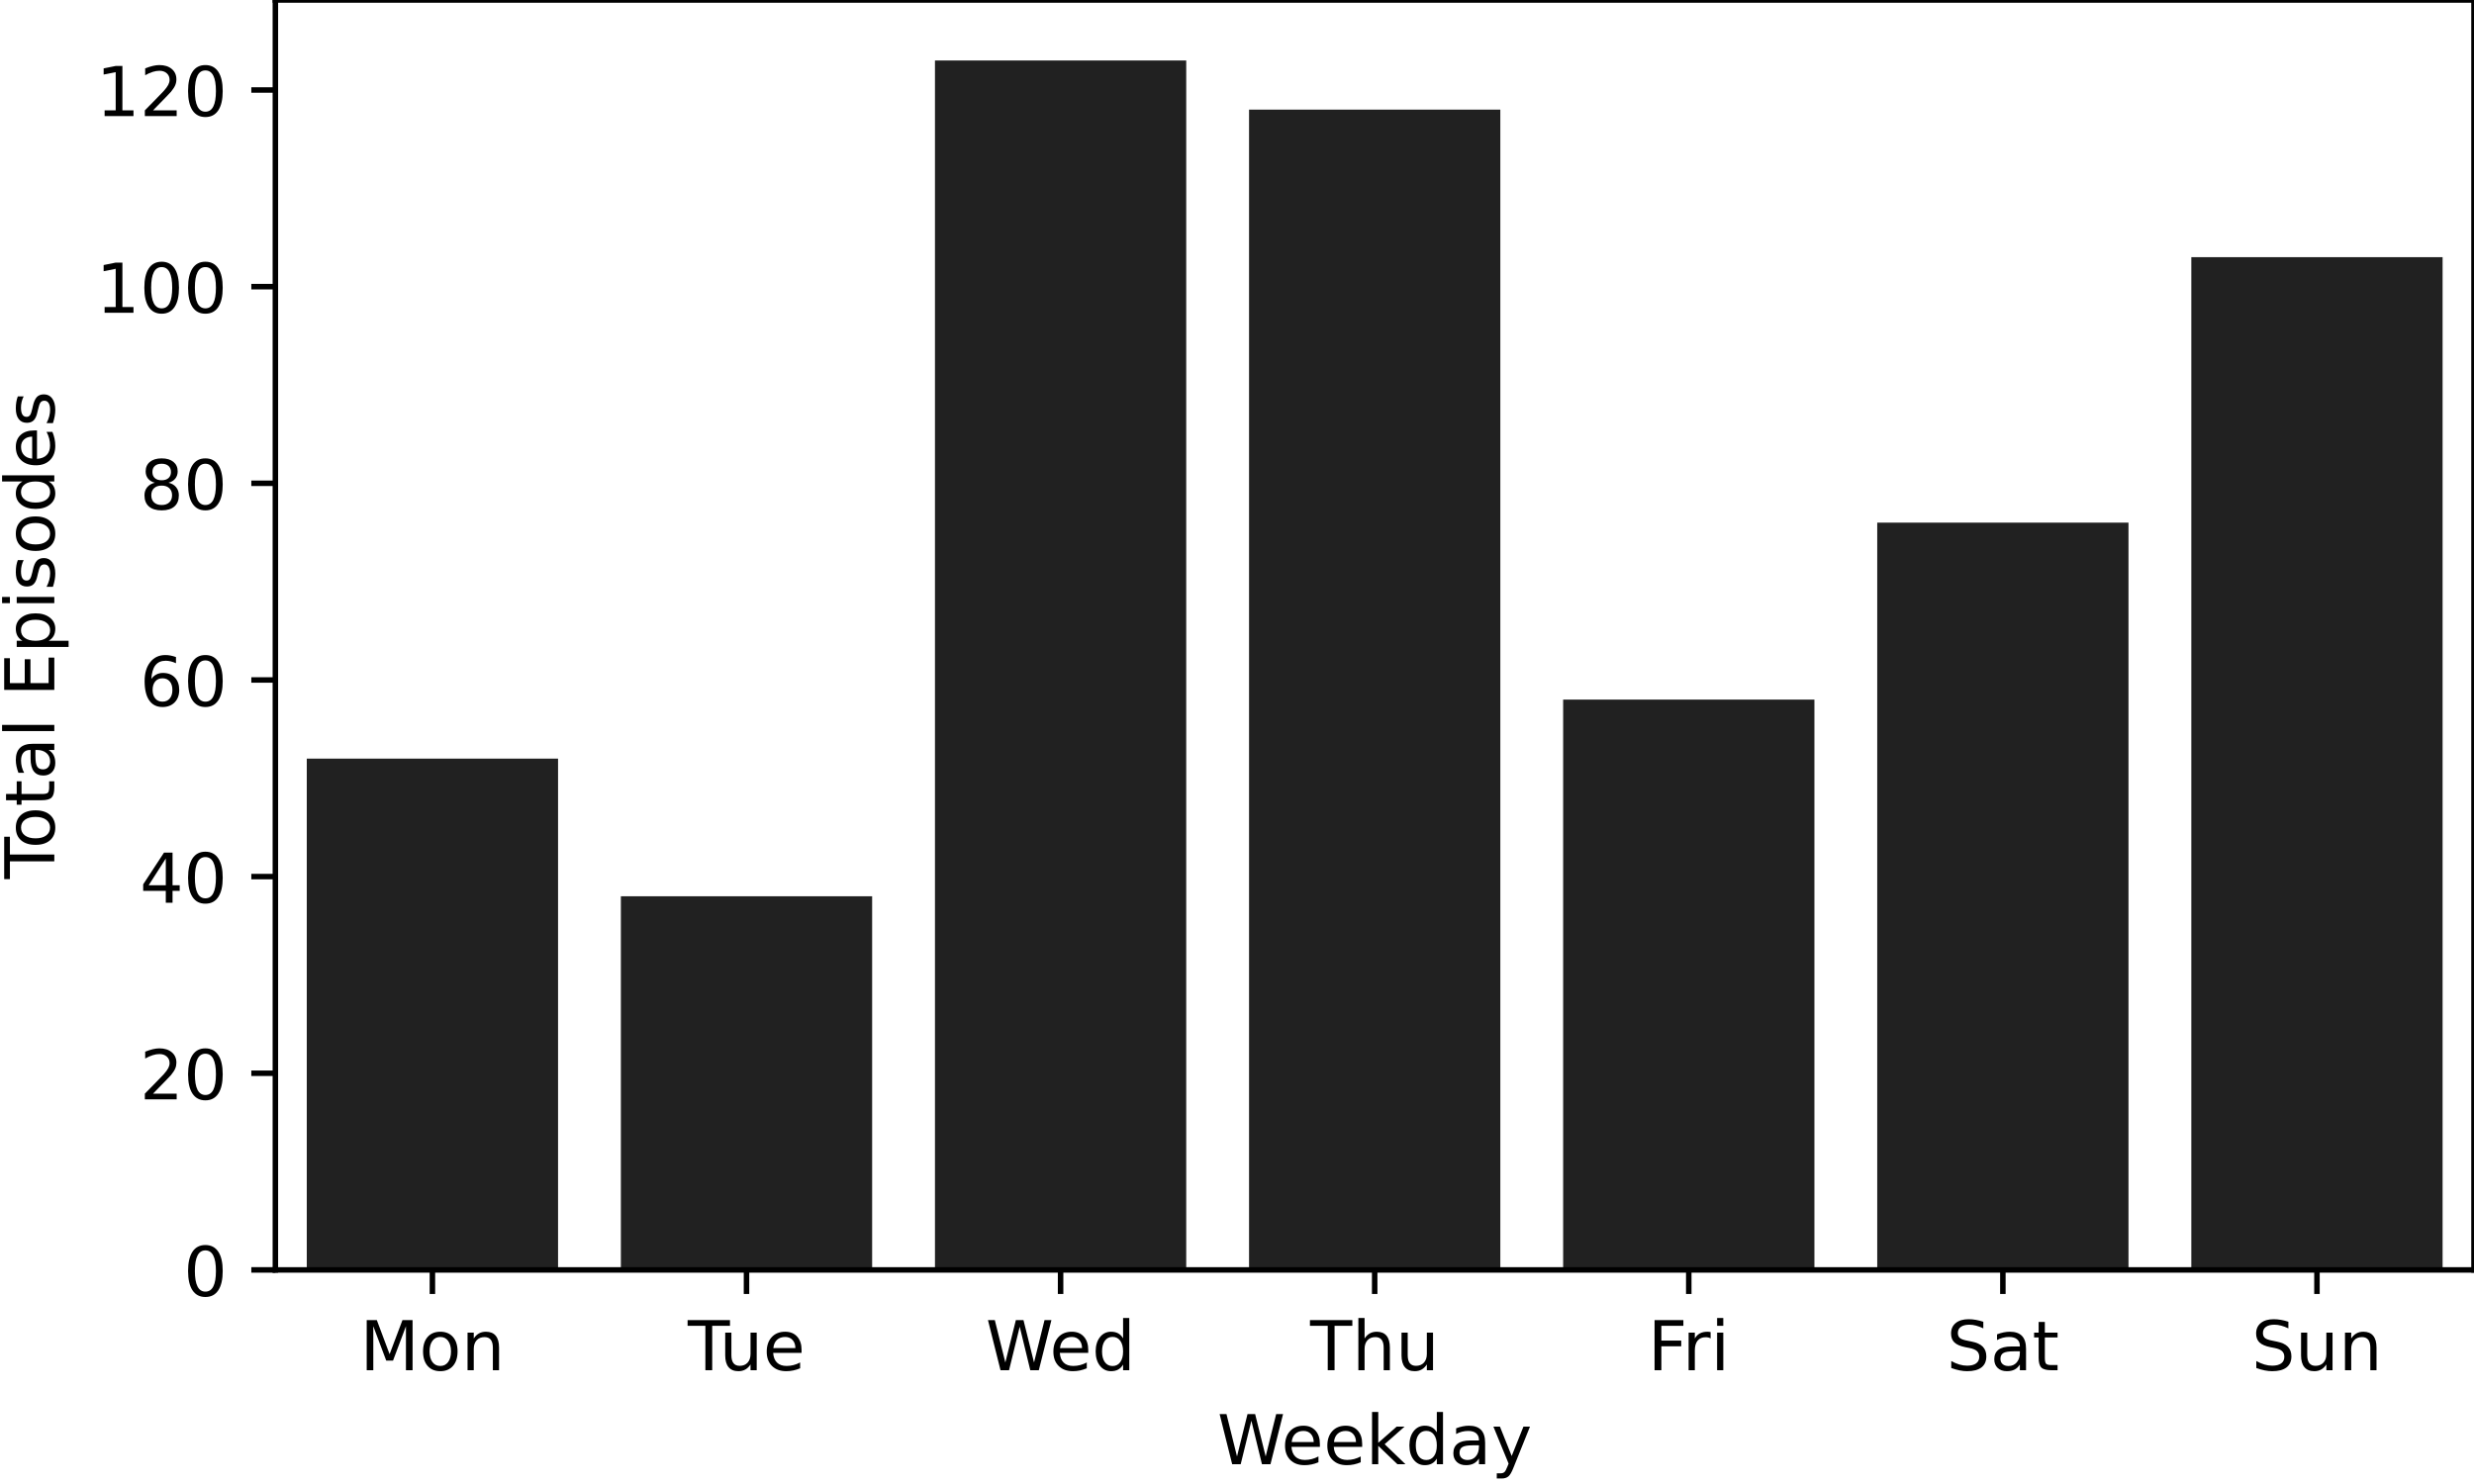
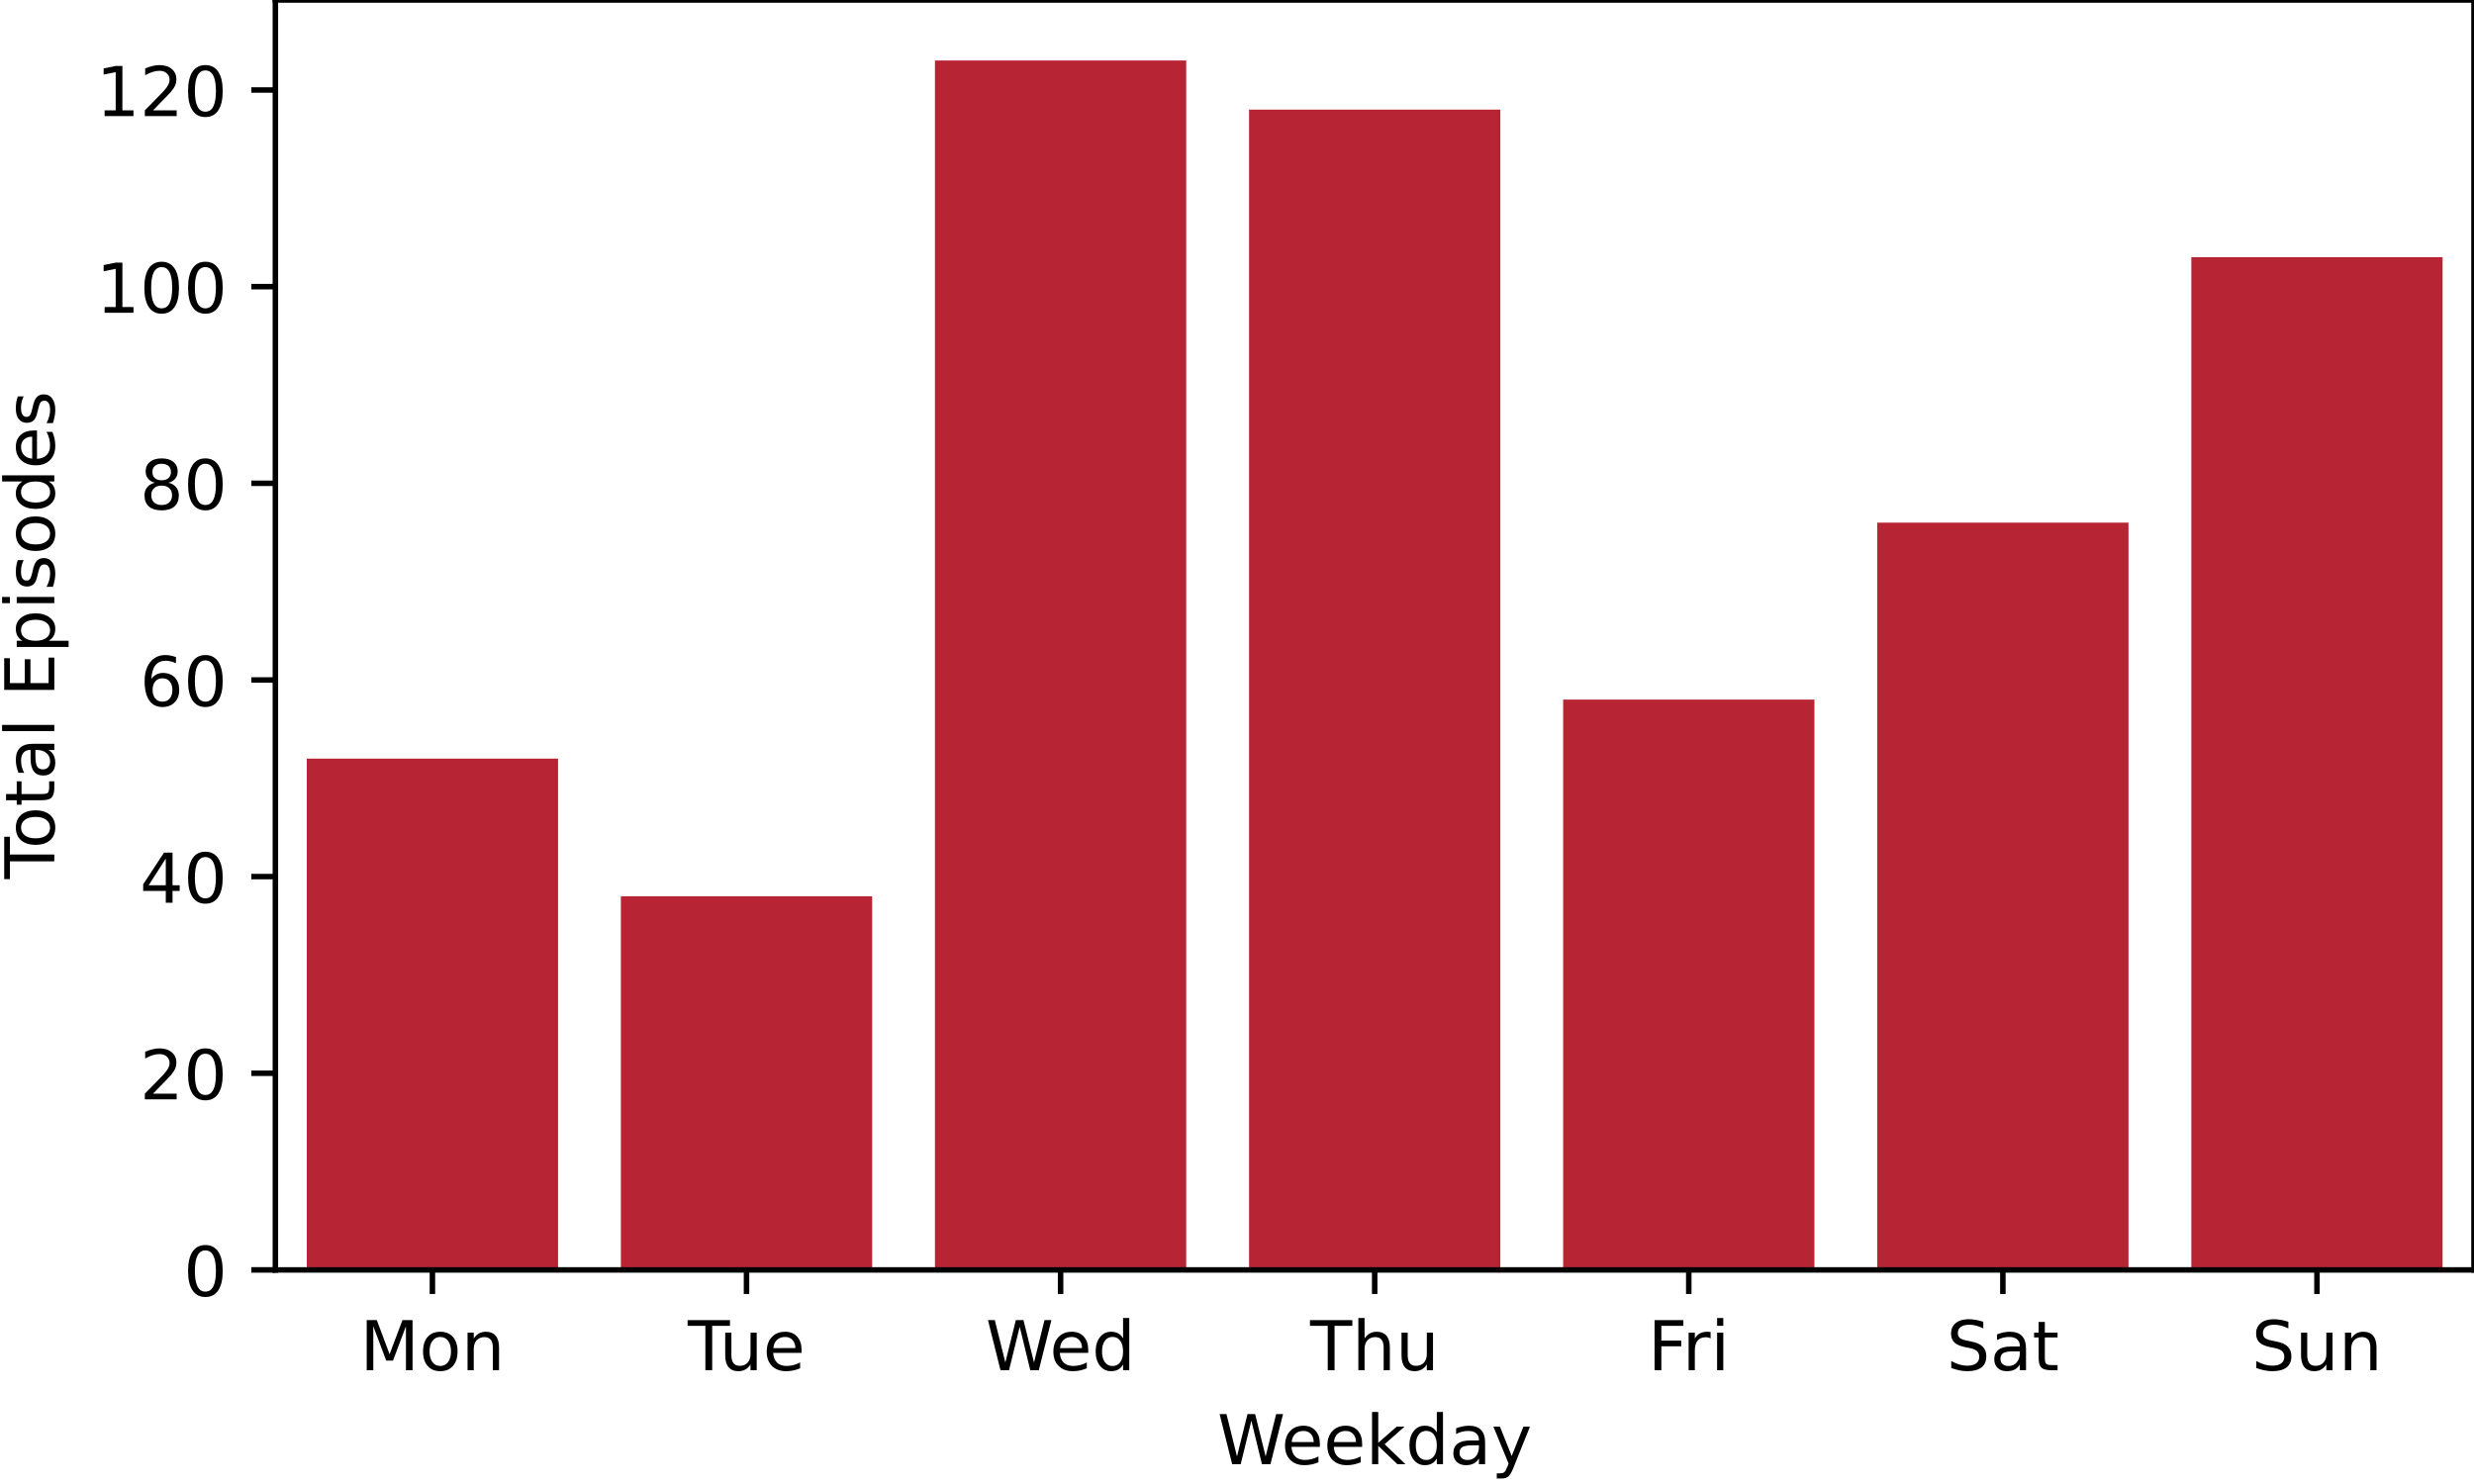
- <svg xmlns="http://www.w3.org/2000/svg" xmlns:xlink="http://www.w3.org/1999/xlink" width="480" height="288" viewBox="0 0 360 216">
+ <svg xmlns="http://www.w3.org/2000/svg" xmlns:xlink="http://www.w3.org/1999/xlink" width="360pt" height="216pt" viewBox="0 0 360 216" version="1.1">
  <defs>
-     <style>*{stroke-linejoin:round;stroke-linecap:butt}</style>
+     <style type="text/css">*{stroke-linejoin: round; stroke-linecap: butt}</style>
  </defs>
  <g id="figure_1">
-     <path id="patch_1" d="M0 216h360V0H0z" style="fill:none" />
+     <g id="patch_1">
+       <path d="M 0 216  L 360 216  L 360 0  L 0 0  L 0 216  z " style="fill: none" />
+     </g>
    <g id="axes_1">
-       <path id="patch_2" d="M40.07 184.84H360V0H40.07z" style="fill:none" />
-       <path id="patch_3" d="M44.64 184.84h36.564v-74.423H44.64z" clip-path="url(#p6d0ef2e619)" style="fill:#212121" />
-       <path id="patch_4" d="M90.345 184.84h36.563v-54.386H90.345z" clip-path="url(#p6d0ef2e619)" style="fill:#212121" />
-       <path id="patch_5" d="M136.049 184.84h36.563V8.802H136.05z" clip-path="url(#p6d0ef2e619)" style="fill:#212121" />
-       <path id="patch_6" d="M181.753 184.84h36.564V15.958h-36.564z" clip-path="url(#p6d0ef2e619)" style="fill:#212121" />
-       <path id="patch_7" d="M227.458 184.84h36.563v-83.01h-36.563z" clip-path="url(#p6d0ef2e619)" style="fill:#212121" />
-       <path id="patch_8" d="M273.162 184.84h36.563V76.068h-36.563z" clip-path="url(#p6d0ef2e619)" style="fill:#212121" />
-       <path id="patch_9" d="M318.866 184.84h36.564V37.426h-36.564z" clip-path="url(#p6d0ef2e619)" style="fill:#212121" />
+       <g id="patch_2">
+         <path d="M 40.07 184.84  L 360 184.84  L 360 0  L 40.07 0  L 40.07 184.84  z " style="fill: none" />
+       </g>
+       <g id="patch_3">
+         <path d="M 44.64 184.84  L 81.204 184.84  L 81.204 110.417  L 44.64 110.417  z " clip-path="url(#p6430fd2d68)" style="fill: #b72433" />
+       </g>
+       <g id="patch_4">
+         <path d="M 90.345 184.84  L 126.908 184.84  L 126.908 130.454  L 90.345 130.454  z " clip-path="url(#p6430fd2d68)" style="fill: #b72433" />
+       </g>
+       <g id="patch_5">
+         <path d="M 136.049 184.84  L 172.612 184.84  L 172.612 8.802  L 136.049 8.802  z " clip-path="url(#p6430fd2d68)" style="fill: #b72433" />
+       </g>
+       <g id="patch_6">
+         <path d="M 181.753 184.84  L 218.317 184.84  L 218.317 15.958  L 181.753 15.958  z " clip-path="url(#p6430fd2d68)" style="fill: #b72433" />
+       </g>
+       <g id="patch_7">
+         <path d="M 227.458 184.84  L 264.021 184.84  L 264.021 101.83  L 227.458 101.83  z " clip-path="url(#p6430fd2d68)" style="fill: #b72433" />
+       </g>
+       <g id="patch_8">
+         <path d="M 273.162 184.84  L 309.725 184.84  L 309.725 76.068  L 273.162 76.068  z " clip-path="url(#p6430fd2d68)" style="fill: #b72433" />
+       </g>
+       <g id="patch_9">
+         <path d="M 318.866 184.84  L 355.43 184.84  L 355.43 37.426  L 318.866 37.426  z " clip-path="url(#p6430fd2d68)" style="fill: #b72433" />
+       </g>
      <g id="matplotlib.axis_1">
        <g id="xtick_1">
          <g id="line2d_1">
            <defs>
-               <path id="m3bf40b5a76" d="M0 0v3.5" style="stroke:#000;stroke-width:.8" />
+               <path id="m88422f14bf" d="M 0 0  L 0 3.5  " style="stroke: #000000; stroke-width: 0.8" />
            </defs>
-             <use xlink:href="#m3bf40b5a76" x="62.922" y="184.84" style="stroke:#000;stroke-width:.8" />
-           </g>
-           <g id="text_1" transform="matrix(.1 0 0 -.1 52.38 199.438)">
+             <g>
+               <use xlink:href="#m88422f14bf" x="62.922" y="184.84" style="stroke: #000000; stroke-width: 0.8" />
+             </g>
+           </g>
+           <g id="text_1">
+             <g transform="translate(52.37996 199.4384) scale(0.1 -0.1)">
+               <defs>
+                 <path id="DejaVuSans-4d" d="M 628 4666  L 1569 4666  L 2759 1491  L 3956 4666  L 4897 4666  L 4897 0  L 4281 0  L 4281 4097  L 3078 897  L 2444 897  L 1241 4097  L 1241 0  L 628 0  L 628 4666  z " transform="scale(0.015625)" />
+                 <path id="DejaVuSans-6f" d="M 1959 3097  Q 1497 3097 1228 2736  Q 959 2375 959 1747  Q 959 1119 1226 758  Q 1494 397 1959 397  Q 2419 397 2687 759  Q 2956 1122 2956 1747  Q 2956 2369 2687 2733  Q 2419 3097 1959 3097  z M 1959 3584  Q 2709 3584 3137 3096  Q 3566 2609 3566 1747  Q 3566 888 3137 398  Q 2709 -91 1959 -91  Q 1206 -91 779 398  Q 353 888 353 1747  Q 353 2609 779 3096  Q 1206 3584 1959 3584  z " transform="scale(0.015625)" />
+                 <path id="DejaVuSans-6e" d="M 3513 2113  L 3513 0  L 2938 0  L 2938 2094  Q 2938 2591 2744 2837  Q 2550 3084 2163 3084  Q 1697 3084 1428 2787  Q 1159 2491 1159 1978  L 1159 0  L 581 0  L 581 3500  L 1159 3500  L 1159 2956  Q 1366 3272 1645 3428  Q 1925 3584 2291 3584  Q 2894 3584 3203 3211  Q 3513 2838 3513 2113  z " transform="scale(0.015625)" />
+               </defs>
+               <use xlink:href="#DejaVuSans-4d" />
+               <use xlink:href="#DejaVuSans-6f" x="86.279" />
+               <use xlink:href="#DejaVuSans-6e" x="147.461" />
+             </g>
+           </g>
+         </g>
+         <g id="xtick_2">
+           <g id="line2d_2">
+             <g>
+               <use xlink:href="#m88422f14bf" x="108.626" y="184.84" style="stroke: #000000; stroke-width: 0.8" />
+             </g>
+           </g>
+           <g id="text_2">
+             <g transform="translate(100.0835 199.4384) scale(0.1 -0.1)">
+               <defs>
+                 <path id="DejaVuSans-54" d="M -19 4666  L 3928 4666  L 3928 4134  L 2272 4134  L 2272 0  L 1638 0  L 1638 4134  L -19 4134  L -19 4666  z " transform="scale(0.015625)" />
+                 <path id="DejaVuSans-75" d="M 544 1381  L 544 3500  L 1119 3500  L 1119 1403  Q 1119 906 1312 657  Q 1506 409 1894 409  Q 2359 409 2629 706  Q 2900 1003 2900 1516  L 2900 3500  L 3475 3500  L 3475 0  L 2900 0  L 2900 538  Q 2691 219 2414 64  Q 2138 -91 1772 -91  Q 1169 -91 856 284  Q 544 659 544 1381  z M 1991 3584  L 1991 3584  z " transform="scale(0.015625)" />
+                 <path id="DejaVuSans-65" d="M 3597 1894  L 3597 1613  L 953 1613  Q 991 1019 1311 708  Q 1631 397 2203 397  Q 2534 397 2845 478  Q 3156 559 3463 722  L 3463 178  Q 3153 47 2828 -22  Q 2503 -91 2169 -91  Q 1331 -91 842 396  Q 353 884 353 1716  Q 353 2575 817 3079  Q 1281 3584 2069 3584  Q 2775 3584 3186 3129  Q 3597 2675 3597 1894  z M 3022 2063  Q 3016 2534 2758 2815  Q 2500 3097 2075 3097  Q 1594 3097 1305 2825  Q 1016 2553 972 2059  L 3022 2063  z " transform="scale(0.015625)" />
+               </defs>
+               <use xlink:href="#DejaVuSans-54" />
+               <use xlink:href="#DejaVuSans-75" x="45.959" />
+               <use xlink:href="#DejaVuSans-65" x="109.338" />
+             </g>
+           </g>
+         </g>
+         <g id="xtick_3">
+           <g id="line2d_3">
+             <g>
+               <use xlink:href="#m88422f14bf" x="154.331" y="184.84" style="stroke: #000000; stroke-width: 0.8" />
+             </g>
+           </g>
+           <g id="text_3">
+             <g transform="translate(143.4299 199.4384) scale(0.1 -0.1)">
+               <defs>
+                 <path id="DejaVuSans-57" d="M 213 4666  L 850 4666  L 1831 722  L 2809 4666  L 3519 4666  L 4500 722  L 5478 4666  L 6119 4666  L 4947 0  L 4153 0  L 3169 4050  L 2175 0  L 1381 0  L 213 4666  z " transform="scale(0.015625)" />
+                 <path id="DejaVuSans-64" d="M 2906 2969  L 2906 4863  L 3481 4863  L 3481 0  L 2906 0  L 2906 525  Q 2725 213 2448 61  Q 2172 -91 1784 -91  Q 1150 -91 751 415  Q 353 922 353 1747  Q 353 2572 751 3078  Q 1150 3584 1784 3584  Q 2172 3584 2448 3432  Q 2725 3281 2906 2969  z M 947 1747  Q 947 1113 1208 752  Q 1469 391 1925 391  Q 2381 391 2643 752  Q 2906 1113 2906 1747  Q 2906 2381 2643 2742  Q 2381 3103 1925 3103  Q 1469 3103 1208 2742  Q 947 2381 947 1747  z " transform="scale(0.015625)" />
+               </defs>
+               <use xlink:href="#DejaVuSans-57" />
+               <use xlink:href="#DejaVuSans-65" x="93.002" />
+               <use xlink:href="#DejaVuSans-64" x="154.525" />
+             </g>
+           </g>
+         </g>
+         <g id="xtick_4">
+           <g id="line2d_4">
+             <g>
+               <use xlink:href="#m88422f14bf" x="200.035" y="184.84" style="stroke: #000000; stroke-width: 0.8" />
+             </g>
+           </g>
+           <g id="text_4">
+             <g transform="translate(190.6436 199.4384) scale(0.1 -0.1)">
+               <defs>
+                 <path id="DejaVuSans-68" d="M 3513 2113  L 3513 0  L 2938 0  L 2938 2094  Q 2938 2591 2744 2837  Q 2550 3084 2163 3084  Q 1697 3084 1428 2787  Q 1159 2491 1159 1978  L 1159 0  L 581 0  L 581 4863  L 1159 4863  L 1159 2956  Q 1366 3272 1645 3428  Q 1925 3584 2291 3584  Q 2894 3584 3203 3211  Q 3513 2838 3513 2113  z " transform="scale(0.015625)" />
+               </defs>
+               <use xlink:href="#DejaVuSans-54" />
+               <use xlink:href="#DejaVuSans-68" x="61.084" />
+               <use xlink:href="#DejaVuSans-75" x="124.463" />
+             </g>
+           </g>
+         </g>
+         <g id="xtick_5">
+           <g id="line2d_5">
+             <g>
+               <use xlink:href="#m88422f14bf" x="245.739" y="184.84" style="stroke: #000000; stroke-width: 0.8" />
+             </g>
+           </g>
+           <g id="text_5">
+             <g transform="translate(239.7815 199.4384) scale(0.1 -0.1)">
+               <defs>
+                 <path id="DejaVuSans-46" d="M 628 4666  L 3309 4666  L 3309 4134  L 1259 4134  L 1259 2759  L 3109 2759  L 3109 2228  L 1259 2228  L 1259 0  L 628 0  L 628 4666  z " transform="scale(0.015625)" />
+                 <path id="DejaVuSans-72" d="M 2631 2963  Q 2534 3019 2420 3045  Q 2306 3072 2169 3072  Q 1681 3072 1420 2755  Q 1159 2438 1159 1844  L 1159 0  L 581 0  L 581 3500  L 1159 3500  L 1159 2956  Q 1341 3275 1631 3429  Q 1922 3584 2338 3584  Q 2397 3584 2469 3576  Q 2541 3569 2628 3553  L 2631 2963  z " transform="scale(0.015625)" />
+                 <path id="DejaVuSans-69" d="M 603 3500  L 1178 3500  L 1178 0  L 603 0  L 603 3500  z M 603 4863  L 1178 4863  L 1178 4134  L 603 4134  L 603 4863  z " transform="scale(0.015625)" />
+               </defs>
+               <use xlink:href="#DejaVuSans-46" />
+               <use xlink:href="#DejaVuSans-72" x="50.27" />
+               <use xlink:href="#DejaVuSans-69" x="91.383" />
+             </g>
+           </g>
+         </g>
+         <g id="xtick_6">
+           <g id="line2d_6">
+             <g>
+               <use xlink:href="#m88422f14bf" x="291.444" y="184.84" style="stroke: #000000; stroke-width: 0.8" />
+             </g>
+           </g>
+           <g id="text_6">
+             <g transform="translate(283.2451 199.4384) scale(0.1 -0.1)">
+               <defs>
+                 <path id="DejaVuSans-53" d="M 3425 4513  L 3425 3897  Q 3066 4069 2747 4153  Q 2428 4238 2131 4238  Q 1616 4238 1336 4038  Q 1056 3838 1056 3469  Q 1056 3159 1242 3001  Q 1428 2844 1947 2747  L 2328 2669  Q 3034 2534 3370 2195  Q 3706 1856 3706 1288  Q 3706 609 3251 259  Q 2797 -91 1919 -91  Q 1588 -91 1214 -16  Q 841 59 441 206  L 441 856  Q 825 641 1194 531  Q 1563 422 1919 422  Q 2459 422 2753 634  Q 3047 847 3047 1241  Q 3047 1584 2836 1778  Q 2625 1972 2144 2069  L 1759 2144  Q 1053 2284 737 2584  Q 422 2884 422 3419  Q 422 4038 858 4394  Q 1294 4750 2059 4750  Q 2388 4750 2728 4690  Q 3069 4631 3425 4513  z " transform="scale(0.015625)" />
+                 <path id="DejaVuSans-61" d="M 2194 1759  Q 1497 1759 1228 1600  Q 959 1441 959 1056  Q 959 750 1161 570  Q 1363 391 1709 391  Q 2188 391 2477 730  Q 2766 1069 2766 1631  L 2766 1759  L 2194 1759  z M 3341 1997  L 3341 0  L 2766 0  L 2766 531  Q 2569 213 2275 61  Q 1981 -91 1556 -91  Q 1019 -91 701 211  Q 384 513 384 1019  Q 384 1609 779 1909  Q 1175 2209 1959 2209  L 2766 2209  L 2766 2266  Q 2766 2663 2505 2880  Q 2244 3097 1772 3097  Q 1472 3097 1187 3025  Q 903 2953 641 2809  L 641 3341  Q 956 3463 1253 3523  Q 1550 3584 1831 3584  Q 2591 3584 2966 3190  Q 3341 2797 3341 1997  z " transform="scale(0.015625)" />
+                 <path id="DejaVuSans-74" d="M 1172 4494  L 1172 3500  L 2356 3500  L 2356 3053  L 1172 3053  L 1172 1153  Q 1172 725 1289 603  Q 1406 481 1766 481  L 2356 481  L 2356 0  L 1766 0  Q 1100 0 847 248  Q 594 497 594 1153  L 594 3053  L 172 3053  L 172 3500  L 594 3500  L 594 4494  L 1172 4494  z " transform="scale(0.015625)" />
+               </defs>
+               <use xlink:href="#DejaVuSans-53" />
+               <use xlink:href="#DejaVuSans-61" x="63.477" />
+               <use xlink:href="#DejaVuSans-74" x="124.756" />
+             </g>
+           </g>
+         </g>
+         <g id="xtick_7">
+           <g id="line2d_7">
+             <g>
+               <use xlink:href="#m88422f14bf" x="337.148" y="184.84" style="stroke: #000000; stroke-width: 0.8" />
+             </g>
+           </g>
+           <g id="text_7">
+             <g transform="translate(327.6361 199.4384) scale(0.1 -0.1)">
+               <use xlink:href="#DejaVuSans-53" />
+               <use xlink:href="#DejaVuSans-75" x="63.477" />
+               <use xlink:href="#DejaVuSans-6e" x="126.855" />
+             </g>
+           </g>
+         </g>
+         <g id="text_8">
+           <g transform="translate(177.1389 213.1166) scale(0.1 -0.1)">
            <defs>
-               <path id="DejaVuSans-4d" d="M628 4666h941l1190-3175 1197 3175h941V0h-616v4097L3078 897h-634L1241 4097V0H628z" transform="scale(.01563)" />
-               <path id="DejaVuSans-6f" d="M1959 3097q-462 0-731-361t-269-989 267-989q268-361 733-361 460 0 728 362 269 363 269 988 0 622-269 986-268 364-728 364m0 487q750 0 1178-488 429-487 429-1349 0-859-429-1349Q2709-91 1959-91q-753 0-1180 489-426 490-426 1349 0 862 426 1349 427 488 1180 488" transform="scale(.01563)" />
-               <path id="DejaVuSans-6e" d="M3513 2113V0h-575v2094q0 497-194 743-194 247-581 247-466 0-735-297-269-296-269-809V0H581v3500h578v-544q207 316 486 472 280 156 646 156 603 0 912-373 310-373 310-1098" transform="scale(.01563)" />
-             </defs>
-             <use xlink:href="#DejaVuSans-4d" />
-             <use xlink:href="#DejaVuSans-6f" x="86.279" />
-             <use xlink:href="#DejaVuSans-6e" x="147.461" />
-           </g>
-         </g>
-         <g id="xtick_2">
-           <use xlink:href="#m3bf40b5a76" id="line2d_2" x="108.626" y="184.84" style="stroke:#000;stroke-width:.8" />
-           <g id="text_2" transform="matrix(.1 0 0 -.1 100.083 199.438)">
-             <defs>
-               <path id="DejaVuSans-54" d="M-19 4666h3947v-532H2272V0h-634v4134H-19z" transform="scale(.01563)" />
-               <path id="DejaVuSans-75" d="M544 1381v2119h575V1403q0-497 193-746 194-248 582-248 465 0 735 297 271 297 271 810v1984h575V0h-575v538q-209-319-486-474-276-155-642-155-603 0-916 375-312 375-312 1097m1447 2203" transform="scale(.01563)" />
-               <path id="DejaVuSans-65" d="M3597 1894v-281H953q38-594 358-905t892-311q331 0 642 81t618 244V178Q3153 47 2828-22t-659-69q-838 0-1327 487-489 488-489 1320 0 859 464 1363 464 505 1252 505 706 0 1117-455 411-454 411-1235m-575 169q-6 471-264 752-258 282-683 282-481 0-770-272t-333-766z" transform="scale(.01563)" />
-             </defs>
-             <use xlink:href="#DejaVuSans-54" />
-             <use xlink:href="#DejaVuSans-75" x="45.959" />
-             <use xlink:href="#DejaVuSans-65" x="109.338" />
-           </g>
-         </g>
-         <g id="xtick_3">
-           <use xlink:href="#m3bf40b5a76" id="line2d_3" x="154.331" y="184.84" style="stroke:#000;stroke-width:.8" />
-           <g id="text_3" transform="matrix(.1 0 0 -.1 143.43 199.438)">
-             <defs>
-               <path id="DejaVuSans-57" d="M213 4666h637l981-3944 978 3944h710l981-3944 978 3944h641L4947 0h-794l-984 4050L2175 0h-794z" transform="scale(.01563)" />
-               <path id="DejaVuSans-64" d="M2906 2969v1894h575V0h-575v525q-181-312-458-464-276-152-664-152-634 0-1033 506-398 507-398 1332t398 1331q399 506 1033 506 388 0 664-152 277-151 458-463M947 1747q0-634 261-995t717-361 718 361q263 361 263 995t-263 995q-262 361-718 361t-717-361-261-995" transform="scale(.01563)" />
+               <path id="DejaVuSans-6b" d="M 581 4863  L 1159 4863  L 1159 1991  L 2875 3500  L 3609 3500  L 1753 1863  L 3688 0  L 2938 0  L 1159 1709  L 1159 0  L 581 0  L 581 4863  z " transform="scale(0.015625)" />
+               <path id="DejaVuSans-79" d="M 2059 -325  Q 1816 -950 1584 -1140  Q 1353 -1331 966 -1331  L 506 -1331  L 506 -850  L 844 -850  Q 1081 -850 1212 -737  Q 1344 -625 1503 -206  L 1606 56  L 191 3500  L 800 3500  L 1894 763  L 2988 3500  L 3597 3500  L 2059 -325  z " transform="scale(0.015625)" />
            </defs>
            <use xlink:href="#DejaVuSans-57" />
            <use xlink:href="#DejaVuSans-65" x="93.002" />
-             <use xlink:href="#DejaVuSans-64" x="154.525" />
-           </g>
-         </g>
-         <g id="xtick_4">
-           <use xlink:href="#m3bf40b5a76" id="line2d_4" x="200.035" y="184.84" style="stroke:#000;stroke-width:.8" />
-           <g id="text_4" transform="matrix(.1 0 0 -.1 190.644 199.438)">
-             <defs>
-               <path id="DejaVuSans-68" d="M3513 2113V0h-575v2094q0 497-194 743-194 247-581 247-466 0-735-297-269-296-269-809V0H581v4863h578V2956q207 316 486 472 280 156 646 156 603 0 912-373 310-373 310-1098" transform="scale(.01563)" />
-             </defs>
-             <use xlink:href="#DejaVuSans-54" />
-             <use xlink:href="#DejaVuSans-68" x="61.084" />
-             <use xlink:href="#DejaVuSans-75" x="124.463" />
-           </g>
-         </g>
-         <g id="xtick_5">
-           <use xlink:href="#m3bf40b5a76" id="line2d_5" x="245.739" y="184.84" style="stroke:#000;stroke-width:.8" />
-           <g id="text_5" transform="matrix(.1 0 0 -.1 239.781 199.438)">
-             <defs>
-               <path id="DejaVuSans-46" d="M628 4666h2681v-532H1259V2759h1850v-531H1259V0H628z" transform="scale(.01563)" />
-               <path id="DejaVuSans-72" d="M2631 2963q-97 56-211 82-114 27-251 27-488 0-749-317t-261-911V0H581v3500h578v-544q182 319 472 473 291 155 707 155 59 0 131-8 72-7 159-23z" transform="scale(.01563)" />
-               <path id="DejaVuSans-69" d="M603 3500h575V0H603zm0 1363h575v-729H603z" transform="scale(.01563)" />
-             </defs>
-             <use xlink:href="#DejaVuSans-46" />
-             <use xlink:href="#DejaVuSans-72" x="50.27" />
-             <use xlink:href="#DejaVuSans-69" x="91.383" />
-           </g>
-         </g>
-         <g id="xtick_6">
-           <use xlink:href="#m3bf40b5a76" id="line2d_6" x="291.444" y="184.84" style="stroke:#000;stroke-width:.8" />
-           <g id="text_6" transform="matrix(.1 0 0 -.1 283.245 199.438)">
-             <defs>
-               <path id="DejaVuSans-53" d="M3425 4513v-616q-359 172-678 256-319 85-616 85-515 0-795-200t-280-569q0-310 186-468 186-157 705-254l381-78q706-135 1042-474t336-907q0-679-455-1029Q2797-91 1919-91q-331 0-705 75-373 75-773 222v650q384-215 753-325 369-109 725-109 540 0 834 212 294 213 294 607 0 343-211 537t-692 291l-385 75q-706 140-1022 440-315 300-315 835 0 619 436 975t1201 356q329 0 669-60 341-59 697-177" transform="scale(.01563)" />
-               <path id="DejaVuSans-61" d="M2194 1759q-697 0-966-159t-269-544q0-306 202-486 202-179 548-179 479 0 768 339t289 901v128zm1147 238V0h-575v531q-197-318-491-470T1556-91q-537 0-855 302-317 302-317 808 0 590 395 890 396 300 1180 300h807v57q0 397-261 614t-733 217q-300 0-585-72-284-72-546-216v532q315 122 612 182 297 61 578 61 760 0 1135-394 375-393 375-1193" transform="scale(.01563)" />
-               <path id="DejaVuSans-74" d="M1172 4494v-994h1184v-447H1172V1153q0-428 117-550t477-122h590V0h-590q-666 0-919 248-253 249-253 905v1900H172v447h422v994z" transform="scale(.01563)" />
-             </defs>
-             <use xlink:href="#DejaVuSans-53" />
-             <use xlink:href="#DejaVuSans-61" x="63.477" />
-             <use xlink:href="#DejaVuSans-74" x="124.756" />
-           </g>
-         </g>
-         <g id="xtick_7">
-           <use xlink:href="#m3bf40b5a76" id="line2d_7" x="337.148" y="184.84" style="stroke:#000;stroke-width:.8" />
-           <g id="text_7" transform="matrix(.1 0 0 -.1 327.636 199.438)">
-             <use xlink:href="#DejaVuSans-53" />
-             <use xlink:href="#DejaVuSans-75" x="63.477" />
-             <use xlink:href="#DejaVuSans-6e" x="126.855" />
-           </g>
-         </g>
-         <g id="text_8" transform="matrix(.1 0 0 -.1 177.139 213.117)">
-           <defs>
-             <path id="DejaVuSans-6b" d="M581 4863h578V1991l1716 1509h734L1753 1863 3688 0h-750L1159 1709V0H581z" transform="scale(.01563)" />
-             <path id="DejaVuSans-79" d="M2059-325q-243-625-475-815-231-191-618-191H506v481h338q237 0 368 113 132 112 291 531l103 262L191 3500h609L1894 763l1094 2737h609z" transform="scale(.01563)" />
-           </defs>
-           <use xlink:href="#DejaVuSans-57" />
-           <use xlink:href="#DejaVuSans-65" x="93.002" />
-           <use xlink:href="#DejaVuSans-65" x="154.525" />
-           <use xlink:href="#DejaVuSans-6b" x="216.049" />
-           <use xlink:href="#DejaVuSans-64" x="273.959" />
-           <use xlink:href="#DejaVuSans-61" x="337.436" />
-           <use xlink:href="#DejaVuSans-79" x="398.715" />
+             <use xlink:href="#DejaVuSans-65" x="154.525" />
+             <use xlink:href="#DejaVuSans-6b" x="216.049" />
+             <use xlink:href="#DejaVuSans-64" x="273.959" />
+             <use xlink:href="#DejaVuSans-61" x="337.436" />
+             <use xlink:href="#DejaVuSans-79" x="398.715" />
+           </g>
        </g>
      </g>
      <g id="matplotlib.axis_2">
        <g id="ytick_1">
          <g id="line2d_8">
            <defs>
-               <path id="meb5e3fe2d7" d="M0 0h-3.5" style="stroke:#000;stroke-width:.8" />
+               <path id="ma4a6a4ff83" d="M 0 0  L -3.5 0  " style="stroke: #000000; stroke-width: 0.8" />
            </defs>
-             <use xlink:href="#meb5e3fe2d7" x="40.07" y="184.84" style="stroke:#000;stroke-width:.8" />
-           </g>
-           <g id="text_9" transform="matrix(.1 0 0 -.1 26.707 188.64)">
+             <g>
+               <use xlink:href="#ma4a6a4ff83" x="40.07" y="184.84" style="stroke: #000000; stroke-width: 0.8" />
+             </g>
+           </g>
+           <g id="text_9">
+             <g transform="translate(26.7075 188.6392) scale(0.1 -0.1)">
+               <defs>
+                 <path id="DejaVuSans-30" d="M 2034 4250  Q 1547 4250 1301 3770  Q 1056 3291 1056 2328  Q 1056 1369 1301 889  Q 1547 409 2034 409  Q 2525 409 2770 889  Q 3016 1369 3016 2328  Q 3016 3291 2770 3770  Q 2525 4250 2034 4250  z M 2034 4750  Q 2819 4750 3233 4129  Q 3647 3509 3647 2328  Q 3647 1150 3233 529  Q 2819 -91 2034 -91  Q 1250 -91 836 529  Q 422 1150 422 2328  Q 422 3509 836 4129  Q 1250 4750 2034 4750  z " transform="scale(0.015625)" />
+               </defs>
+               <use xlink:href="#DejaVuSans-30" />
+             </g>
+           </g>
+         </g>
+         <g id="ytick_2">
+           <g id="line2d_9">
+             <g>
+               <use xlink:href="#ma4a6a4ff83" x="40.07" y="156.216" style="stroke: #000000; stroke-width: 0.8" />
+             </g>
+           </g>
+           <g id="text_10">
+             <g transform="translate(20.345 160.0151) scale(0.1 -0.1)">
+               <defs>
+                 <path id="DejaVuSans-32" d="M 1228 531  L 3431 531  L 3431 0  L 469 0  L 469 531  Q 828 903 1448 1529  Q 2069 2156 2228 2338  Q 2531 2678 2651 2914  Q 2772 3150 2772 3378  Q 2772 3750 2511 3984  Q 2250 4219 1831 4219  Q 1534 4219 1204 4116  Q 875 4013 500 3803  L 500 4441  Q 881 4594 1212 4672  Q 1544 4750 1819 4750  Q 2544 4750 2975 4387  Q 3406 4025 3406 3419  Q 3406 3131 3298 2873  Q 3191 2616 2906 2266  Q 2828 2175 2409 1742  Q 1991 1309 1228 531  z " transform="scale(0.015625)" />
+               </defs>
+               <use xlink:href="#DejaVuSans-32" />
+               <use xlink:href="#DejaVuSans-30" x="63.623" />
+             </g>
+           </g>
+         </g>
+         <g id="ytick_3">
+           <g id="line2d_10">
+             <g>
+               <use xlink:href="#ma4a6a4ff83" x="40.07" y="127.592" style="stroke: #000000; stroke-width: 0.8" />
+             </g>
+           </g>
+           <g id="text_11">
+             <g transform="translate(20.345 131.3911) scale(0.1 -0.1)">
+               <defs>
+                 <path id="DejaVuSans-34" d="M 2419 4116  L 825 1625  L 2419 1625  L 2419 4116  z M 2253 4666  L 3047 4666  L 3047 1625  L 3713 1625  L 3713 1100  L 3047 1100  L 3047 0  L 2419 0  L 2419 1100  L 313 1100  L 313 1709  L 2253 4666  z " transform="scale(0.015625)" />
+               </defs>
+               <use xlink:href="#DejaVuSans-34" />
+               <use xlink:href="#DejaVuSans-30" x="63.623" />
+             </g>
+           </g>
+         </g>
+         <g id="ytick_4">
+           <g id="line2d_11">
+             <g>
+               <use xlink:href="#ma4a6a4ff83" x="40.07" y="98.968" style="stroke: #000000; stroke-width: 0.8" />
+             </g>
+           </g>
+           <g id="text_12">
+             <g transform="translate(20.345 102.767) scale(0.1 -0.1)">
+               <defs>
+                 <path id="DejaVuSans-36" d="M 2113 2584  Q 1688 2584 1439 2293  Q 1191 2003 1191 1497  Q 1191 994 1439 701  Q 1688 409 2113 409  Q 2538 409 2786 701  Q 3034 994 3034 1497  Q 3034 2003 2786 2293  Q 2538 2584 2113 2584  z M 3366 4563  L 3366 3988  Q 3128 4100 2886 4159  Q 2644 4219 2406 4219  Q 1781 4219 1451 3797  Q 1122 3375 1075 2522  Q 1259 2794 1537 2939  Q 1816 3084 2150 3084  Q 2853 3084 3261 2657  Q 3669 2231 3669 1497  Q 3669 778 3244 343  Q 2819 -91 2113 -91  Q 1303 -91 875 529  Q 447 1150 447 2328  Q 447 3434 972 4092  Q 1497 4750 2381 4750  Q 2619 4750 2861 4703  Q 3103 4656 3366 4563  z " transform="scale(0.015625)" />
+               </defs>
+               <use xlink:href="#DejaVuSans-36" />
+               <use xlink:href="#DejaVuSans-30" x="63.623" />
+             </g>
+           </g>
+         </g>
+         <g id="ytick_5">
+           <g id="line2d_12">
+             <g>
+               <use xlink:href="#ma4a6a4ff83" x="40.07" y="70.344" style="stroke: #000000; stroke-width: 0.8" />
+             </g>
+           </g>
+           <g id="text_13">
+             <g transform="translate(20.345 74.1429) scale(0.1 -0.1)">
+               <defs>
+                 <path id="DejaVuSans-38" d="M 2034 2216  Q 1584 2216 1326 1975  Q 1069 1734 1069 1313  Q 1069 891 1326 650  Q 1584 409 2034 409  Q 2484 409 2743 651  Q 3003 894 3003 1313  Q 3003 1734 2745 1975  Q 2488 2216 2034 2216  z M 1403 2484  Q 997 2584 770 2862  Q 544 3141 544 3541  Q 544 4100 942 4425  Q 1341 4750 2034 4750  Q 2731 4750 3128 4425  Q 3525 4100 3525 3541  Q 3525 3141 3298 2862  Q 3072 2584 2669 2484  Q 3125 2378 3379 2068  Q 3634 1759 3634 1313  Q 3634 634 3220 271  Q 2806 -91 2034 -91  Q 1263 -91 848 271  Q 434 634 434 1313  Q 434 1759 690 2068  Q 947 2378 1403 2484  z M 1172 3481  Q 1172 3119 1398 2916  Q 1625 2713 2034 2713  Q 2441 2713 2670 2916  Q 2900 3119 2900 3481  Q 2900 3844 2670 4047  Q 2441 4250 2034 4250  Q 1625 4250 1398 4047  Q 1172 3844 1172 3481  z " transform="scale(0.015625)" />
+               </defs>
+               <use xlink:href="#DejaVuSans-38" />
+               <use xlink:href="#DejaVuSans-30" x="63.623" />
+             </g>
+           </g>
+         </g>
+         <g id="ytick_6">
+           <g id="line2d_13">
+             <g>
+               <use xlink:href="#ma4a6a4ff83" x="40.07" y="41.72" style="stroke: #000000; stroke-width: 0.8" />
+             </g>
+           </g>
+           <g id="text_14">
+             <g transform="translate(13.9825 45.51882) scale(0.1 -0.1)">
+               <defs>
+                 <path id="DejaVuSans-31" d="M 794 531  L 1825 531  L 1825 4091  L 703 3866  L 703 4441  L 1819 4666  L 2450 4666  L 2450 531  L 3481 531  L 3481 0  L 794 0  L 794 531  z " transform="scale(0.015625)" />
+               </defs>
+               <use xlink:href="#DejaVuSans-31" />
+               <use xlink:href="#DejaVuSans-30" x="63.623" />
+               <use xlink:href="#DejaVuSans-30" x="127.246" />
+             </g>
+           </g>
+         </g>
+         <g id="ytick_7">
+           <g id="line2d_14">
+             <g>
+               <use xlink:href="#ma4a6a4ff83" x="40.07" y="13.096" style="stroke: #000000; stroke-width: 0.8" />
+             </g>
+           </g>
+           <g id="text_15">
+             <g transform="translate(13.9825 16.89474) scale(0.1 -0.1)">
+               <use xlink:href="#DejaVuSans-31" />
+               <use xlink:href="#DejaVuSans-32" x="63.623" />
+               <use xlink:href="#DejaVuSans-30" x="127.246" />
+             </g>
+           </g>
+         </g>
+         <g id="text_16">
+           <g transform="translate(7.902812 127.9278) rotate(-90) scale(0.1 -0.1)">
            <defs>
-               <path id="DejaVuSans-30" d="M2034 4250q-487 0-733-480-245-479-245-1442 0-959 245-1439 246-480 733-480 491 0 736 480 246 480 246 1439 0 963-246 1442-245 480-736 480m0 500q785 0 1199-621 414-620 414-1801 0-1178-414-1799Q2819-91 2034-91q-784 0-1198 620-414 621-414 1799 0 1181 414 1801 414 621 1198 621" transform="scale(.01563)" />
+               <path id="DejaVuSans-6c" d="M 603 4863  L 1178 4863  L 1178 0  L 603 0  L 603 4863  z " transform="scale(0.015625)" />
+               <path id="DejaVuSans-20" transform="scale(0.015625)" />
+               <path id="DejaVuSans-45" d="M 628 4666  L 3578 4666  L 3578 4134  L 1259 4134  L 1259 2753  L 3481 2753  L 3481 2222  L 1259 2222  L 1259 531  L 3634 531  L 3634 0  L 628 0  L 628 4666  z " transform="scale(0.015625)" />
+               <path id="DejaVuSans-70" d="M 1159 525  L 1159 -1331  L 581 -1331  L 581 3500  L 1159 3500  L 1159 2969  Q 1341 3281 1617 3432  Q 1894 3584 2278 3584  Q 2916 3584 3314 3078  Q 3713 2572 3713 1747  Q 3713 922 3314 415  Q 2916 -91 2278 -91  Q 1894 -91 1617 61  Q 1341 213 1159 525  z M 3116 1747  Q 3116 2381 2855 2742  Q 2594 3103 2138 3103  Q 1681 3103 1420 2742  Q 1159 2381 1159 1747  Q 1159 1113 1420 752  Q 1681 391 2138 391  Q 2594 391 2855 752  Q 3116 1113 3116 1747  z " transform="scale(0.015625)" />
+               <path id="DejaVuSans-73" d="M 2834 3397  L 2834 2853  Q 2591 2978 2328 3040  Q 2066 3103 1784 3103  Q 1356 3103 1142 2972  Q 928 2841 928 2578  Q 928 2378 1081 2264  Q 1234 2150 1697 2047  L 1894 2003  Q 2506 1872 2764 1633  Q 3022 1394 3022 966  Q 3022 478 2636 193  Q 2250 -91 1575 -91  Q 1294 -91 989 -36  Q 684 19 347 128  L 347 722  Q 666 556 975 473  Q 1284 391 1588 391  Q 1994 391 2212 530  Q 2431 669 2431 922  Q 2431 1156 2273 1281  Q 2116 1406 1581 1522  L 1381 1569  Q 847 1681 609 1914  Q 372 2147 372 2553  Q 372 3047 722 3315  Q 1072 3584 1716 3584  Q 2034 3584 2315 3537  Q 2597 3491 2834 3397  z " transform="scale(0.015625)" />
            </defs>
-             <use xlink:href="#DejaVuSans-30" />
-           </g>
-         </g>
-         <g id="ytick_2">
-           <use xlink:href="#meb5e3fe2d7" id="line2d_9" x="40.07" y="156.216" style="stroke:#000;stroke-width:.8" />
-           <g id="text_10" transform="matrix(.1 0 0 -.1 20.345 160.015)">
-             <defs>
-               <path id="DejaVuSans-32" d="M1228 531h2203V0H469v531q359 372 979 998 621 627 780 809 303 340 423 576 121 236 121 464 0 372-261 606-261 235-680 235-297 0-627-103-329-103-704-313v638q381 153 712 231 332 78 607 78 725 0 1156-363 431-362 431-968 0-288-108-546-107-257-392-607-78-91-497-524-418-433-1181-1211" transform="scale(.01563)" />
-             </defs>
-             <use xlink:href="#DejaVuSans-32" />
-             <use xlink:href="#DejaVuSans-30" x="63.623" />
-           </g>
-         </g>
-         <g id="ytick_3">
-           <use xlink:href="#meb5e3fe2d7" id="line2d_10" x="40.07" y="127.592" style="stroke:#000;stroke-width:.8" />
-           <g id="text_11" transform="matrix(.1 0 0 -.1 20.345 131.391)">
-             <defs>
-               <path id="DejaVuSans-34" d="M2419 4116 825 1625h1594zm-166 550h794V1625h666v-525h-666V0h-628v1100H313v609z" transform="scale(.01563)" />
-             </defs>
-             <use xlink:href="#DejaVuSans-34" />
-             <use xlink:href="#DejaVuSans-30" x="63.623" />
-           </g>
-         </g>
-         <g id="ytick_4">
-           <use xlink:href="#meb5e3fe2d7" id="line2d_11" x="40.07" y="98.968" style="stroke:#000;stroke-width:.8" />
-           <g id="text_12" transform="matrix(.1 0 0 -.1 20.345 102.767)">
-             <defs>
-               <path id="DejaVuSans-36" d="M2113 2584q-425 0-674-291-248-290-248-796 0-503 248-796 249-292 674-292t673 292q248 293 248 796 0 506-248 796-248 291-673 291m1253 1979v-575q-238 112-480 171-242 60-480 60-625 0-955-422-329-422-376-1275 184 272 462 417 279 145 613 145 703 0 1111-427 408-426 408-1160 0-719-425-1154Q2819-91 2113-91q-810 0-1238 620-428 621-428 1799 0 1106 525 1764t1409 658q238 0 480-47t505-140" transform="scale(.01563)" />
-             </defs>
-             <use xlink:href="#DejaVuSans-36" />
-             <use xlink:href="#DejaVuSans-30" x="63.623" />
-           </g>
-         </g>
-         <g id="ytick_5">
-           <use xlink:href="#meb5e3fe2d7" id="line2d_12" x="40.07" y="70.344" style="stroke:#000;stroke-width:.8" />
-           <g id="text_13" transform="matrix(.1 0 0 -.1 20.345 74.143)">
-             <defs>
-               <path id="DejaVuSans-38" d="M2034 2216q-450 0-708-241-257-241-257-662 0-422 257-663 258-241 708-241t709 242q260 243 260 662 0 421-258 662-257 241-711 241m-631 268q-406 100-633 378-226 279-226 679 0 559 398 884 399 325 1092 325 697 0 1094-325t397-884q0-400-227-679-226-278-629-378 456-106 710-416 255-309 255-755 0-679-414-1042Q2806-91 2034-91q-771 0-1186 362-414 363-414 1042 0 446 256 755 257 310 713 416m-231 997q0-362 226-565 227-203 636-203 407 0 636 203 230 203 230 565 0 363-230 566-229 203-636 203-409 0-636-203-226-203-226-566" transform="scale(.01563)" />
-             </defs>
-             <use xlink:href="#DejaVuSans-38" />
-             <use xlink:href="#DejaVuSans-30" x="63.623" />
-           </g>
-         </g>
-         <g id="ytick_6">
-           <use xlink:href="#meb5e3fe2d7" id="line2d_13" x="40.07" y="41.72" style="stroke:#000;stroke-width:.8" />
-           <g id="text_14" transform="matrix(.1 0 0 -.1 13.982 45.519)">
-             <defs>
-               <path id="DejaVuSans-31" d="M794 531h1031v3560L703 3866v575l1116 225h631V531h1031V0H794z" transform="scale(.01563)" />
-             </defs>
-             <use xlink:href="#DejaVuSans-31" />
-             <use xlink:href="#DejaVuSans-30" x="63.623" />
-             <use xlink:href="#DejaVuSans-30" x="127.246" />
-           </g>
-         </g>
-         <g id="ytick_7">
-           <use xlink:href="#meb5e3fe2d7" id="line2d_14" x="40.07" y="13.096" style="stroke:#000;stroke-width:.8" />
-           <g id="text_15" transform="matrix(.1 0 0 -.1 13.982 16.895)">
-             <use xlink:href="#DejaVuSans-31" />
-             <use xlink:href="#DejaVuSans-32" x="63.623" />
-             <use xlink:href="#DejaVuSans-30" x="127.246" />
-           </g>
-         </g>
-         <g id="text_16" transform="matrix(0 -.1 -.1 0 7.903 127.928)">
-           <defs>
-             <path id="DejaVuSans-6c" d="M603 4863h575V0H603z" transform="scale(.01563)" />
-             <path id="DejaVuSans-45" d="M628 4666h2950v-532H1259V2753h2222v-531H1259V531h2375V0H628z" transform="scale(.01563)" />
-             <path id="DejaVuSans-70" d="M1159 525v-1856H581v4831h578v-531q182 312 458 463 277 152 661 152 638 0 1036-506 399-506 399-1331T3314 415Q2916-91 2278-91q-384 0-661 152-276 152-458 464m1957 1222q0 634-261 995t-717 361q-457 0-718-361t-261-995 261-995 718-361q456 0 717 361t261 995" transform="scale(.01563)" />
-             <path id="DejaVuSans-73" d="M2834 3397v-544q-243 125-506 187-262 63-544 63-428 0-642-131t-214-394q0-200 153-314t616-217l197-44q612-131 870-370t258-667q0-488-386-773Q2250-91 1575-91q-281 0-586 55T347 128v594q319-166 628-249 309-82 613-82 406 0 624 139 219 139 219 392 0 234-158 359-157 125-692 241l-200 47q-534 112-772 345-237 233-237 639 0 494 350 762 350 269 994 269 318 0 599-47 282-46 519-140" transform="scale(.01563)" />
-           </defs>
-           <use xlink:href="#DejaVuSans-54" />
-           <use xlink:href="#DejaVuSans-6f" x="44.084" />
-           <use xlink:href="#DejaVuSans-74" x="105.266" />
-           <use xlink:href="#DejaVuSans-61" x="144.475" />
-           <use xlink:href="#DejaVuSans-6c" x="205.754" />
-           <use xlink:href="#DejaVuSans-45" x="265.324" />
-           <use xlink:href="#DejaVuSans-70" x="328.508" />
-           <use xlink:href="#DejaVuSans-69" x="391.984" />
-           <use xlink:href="#DejaVuSans-73" x="419.768" />
-           <use xlink:href="#DejaVuSans-6f" x="471.867" />
-           <use xlink:href="#DejaVuSans-64" x="533.049" />
-           <use xlink:href="#DejaVuSans-65" x="596.525" />
-           <use xlink:href="#DejaVuSans-73" x="658.049" />
-         </g>
-       </g>
-       <path id="patch_10" d="M40.07 184.84V0" style="fill:none;stroke:#000;stroke-width:.8;stroke-linejoin:miter;stroke-linecap:square" />
-       <path id="patch_11" d="M360 184.84V0" style="fill:none;stroke:#000;stroke-width:.8;stroke-linejoin:miter;stroke-linecap:square" />
-       <path id="patch_12" d="M40.07 184.84H360" style="fill:none;stroke:#000;stroke-width:.8;stroke-linejoin:miter;stroke-linecap:square" />
-       <path id="patch_13" d="M40.07 0H360" style="fill:none;stroke:#000;stroke-width:.8;stroke-linejoin:miter;stroke-linecap:square" />
+             <use xlink:href="#DejaVuSans-54" />
+             <use xlink:href="#DejaVuSans-6f" x="44.084" />
+             <use xlink:href="#DejaVuSans-74" x="105.266" />
+             <use xlink:href="#DejaVuSans-61" x="144.475" />
+             <use xlink:href="#DejaVuSans-6c" x="205.754" />
+             <use xlink:href="#DejaVuSans-20" x="233.537" />
+             <use xlink:href="#DejaVuSans-45" x="265.324" />
+             <use xlink:href="#DejaVuSans-70" x="328.508" />
+             <use xlink:href="#DejaVuSans-69" x="391.984" />
+             <use xlink:href="#DejaVuSans-73" x="419.768" />
+             <use xlink:href="#DejaVuSans-6f" x="471.867" />
+             <use xlink:href="#DejaVuSans-64" x="533.049" />
+             <use xlink:href="#DejaVuSans-65" x="596.525" />
+             <use xlink:href="#DejaVuSans-73" x="658.049" />
+           </g>
+         </g>
+       </g>
+       <g id="patch_10">
+         <path d="M 40.07 184.84  L 40.07 0  " style="fill: none; stroke: #000000; stroke-width: 0.8; stroke-linejoin: miter; stroke-linecap: square" />
+       </g>
+       <g id="patch_11">
+         <path d="M 360 184.84  L 360 0  " style="fill: none; stroke: #000000; stroke-width: 0.8; stroke-linejoin: miter; stroke-linecap: square" />
+       </g>
+       <g id="patch_12">
+         <path d="M 40.07 184.84  L 360 184.84  " style="fill: none; stroke: #000000; stroke-width: 0.8; stroke-linejoin: miter; stroke-linecap: square" />
+       </g>
+       <g id="patch_13">
+         <path d="M 40.07 0  L 360 0  " style="fill: none; stroke: #000000; stroke-width: 0.8; stroke-linejoin: miter; stroke-linecap: square" />
+       </g>
    </g>
  </g>
  <defs>
-     <clipPath id="p6d0ef2e619">
-       <path d="M40.07 0H360v184.84H40.07z" />
+     <clipPath id="p6430fd2d68">
+       <rect x="40.07" y="0" width="319.93" height="184.84" />
    </clipPath>
  </defs>
</svg>
